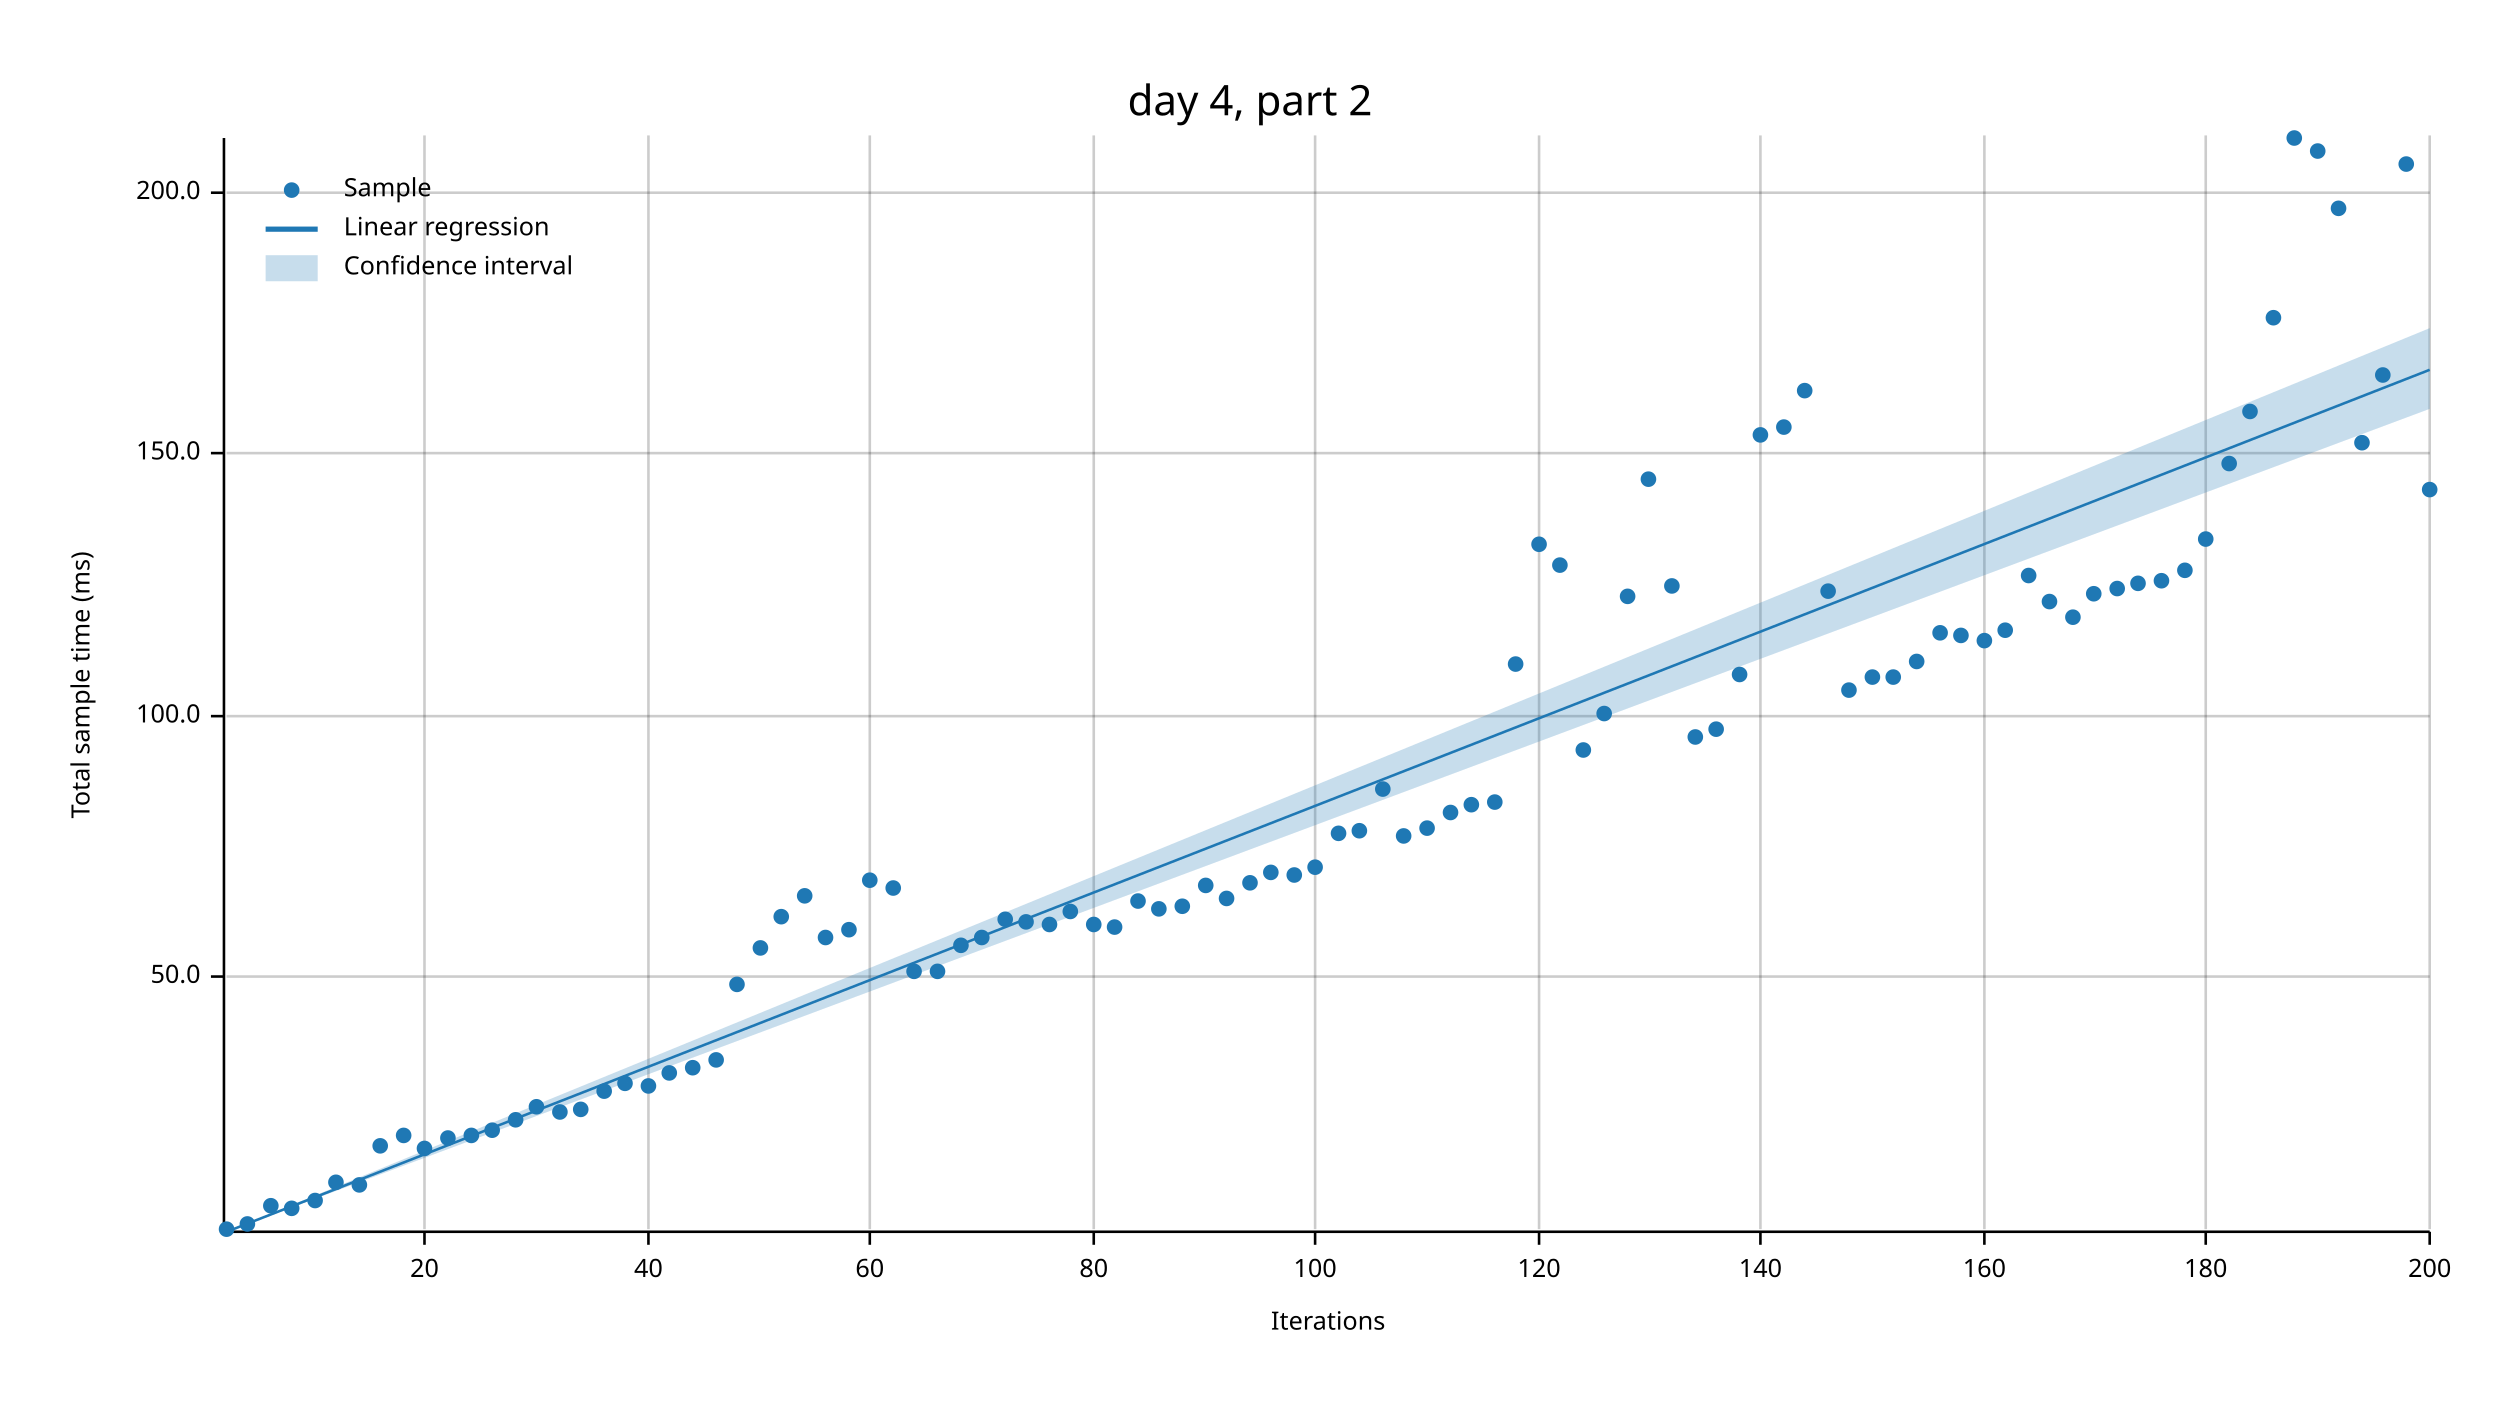
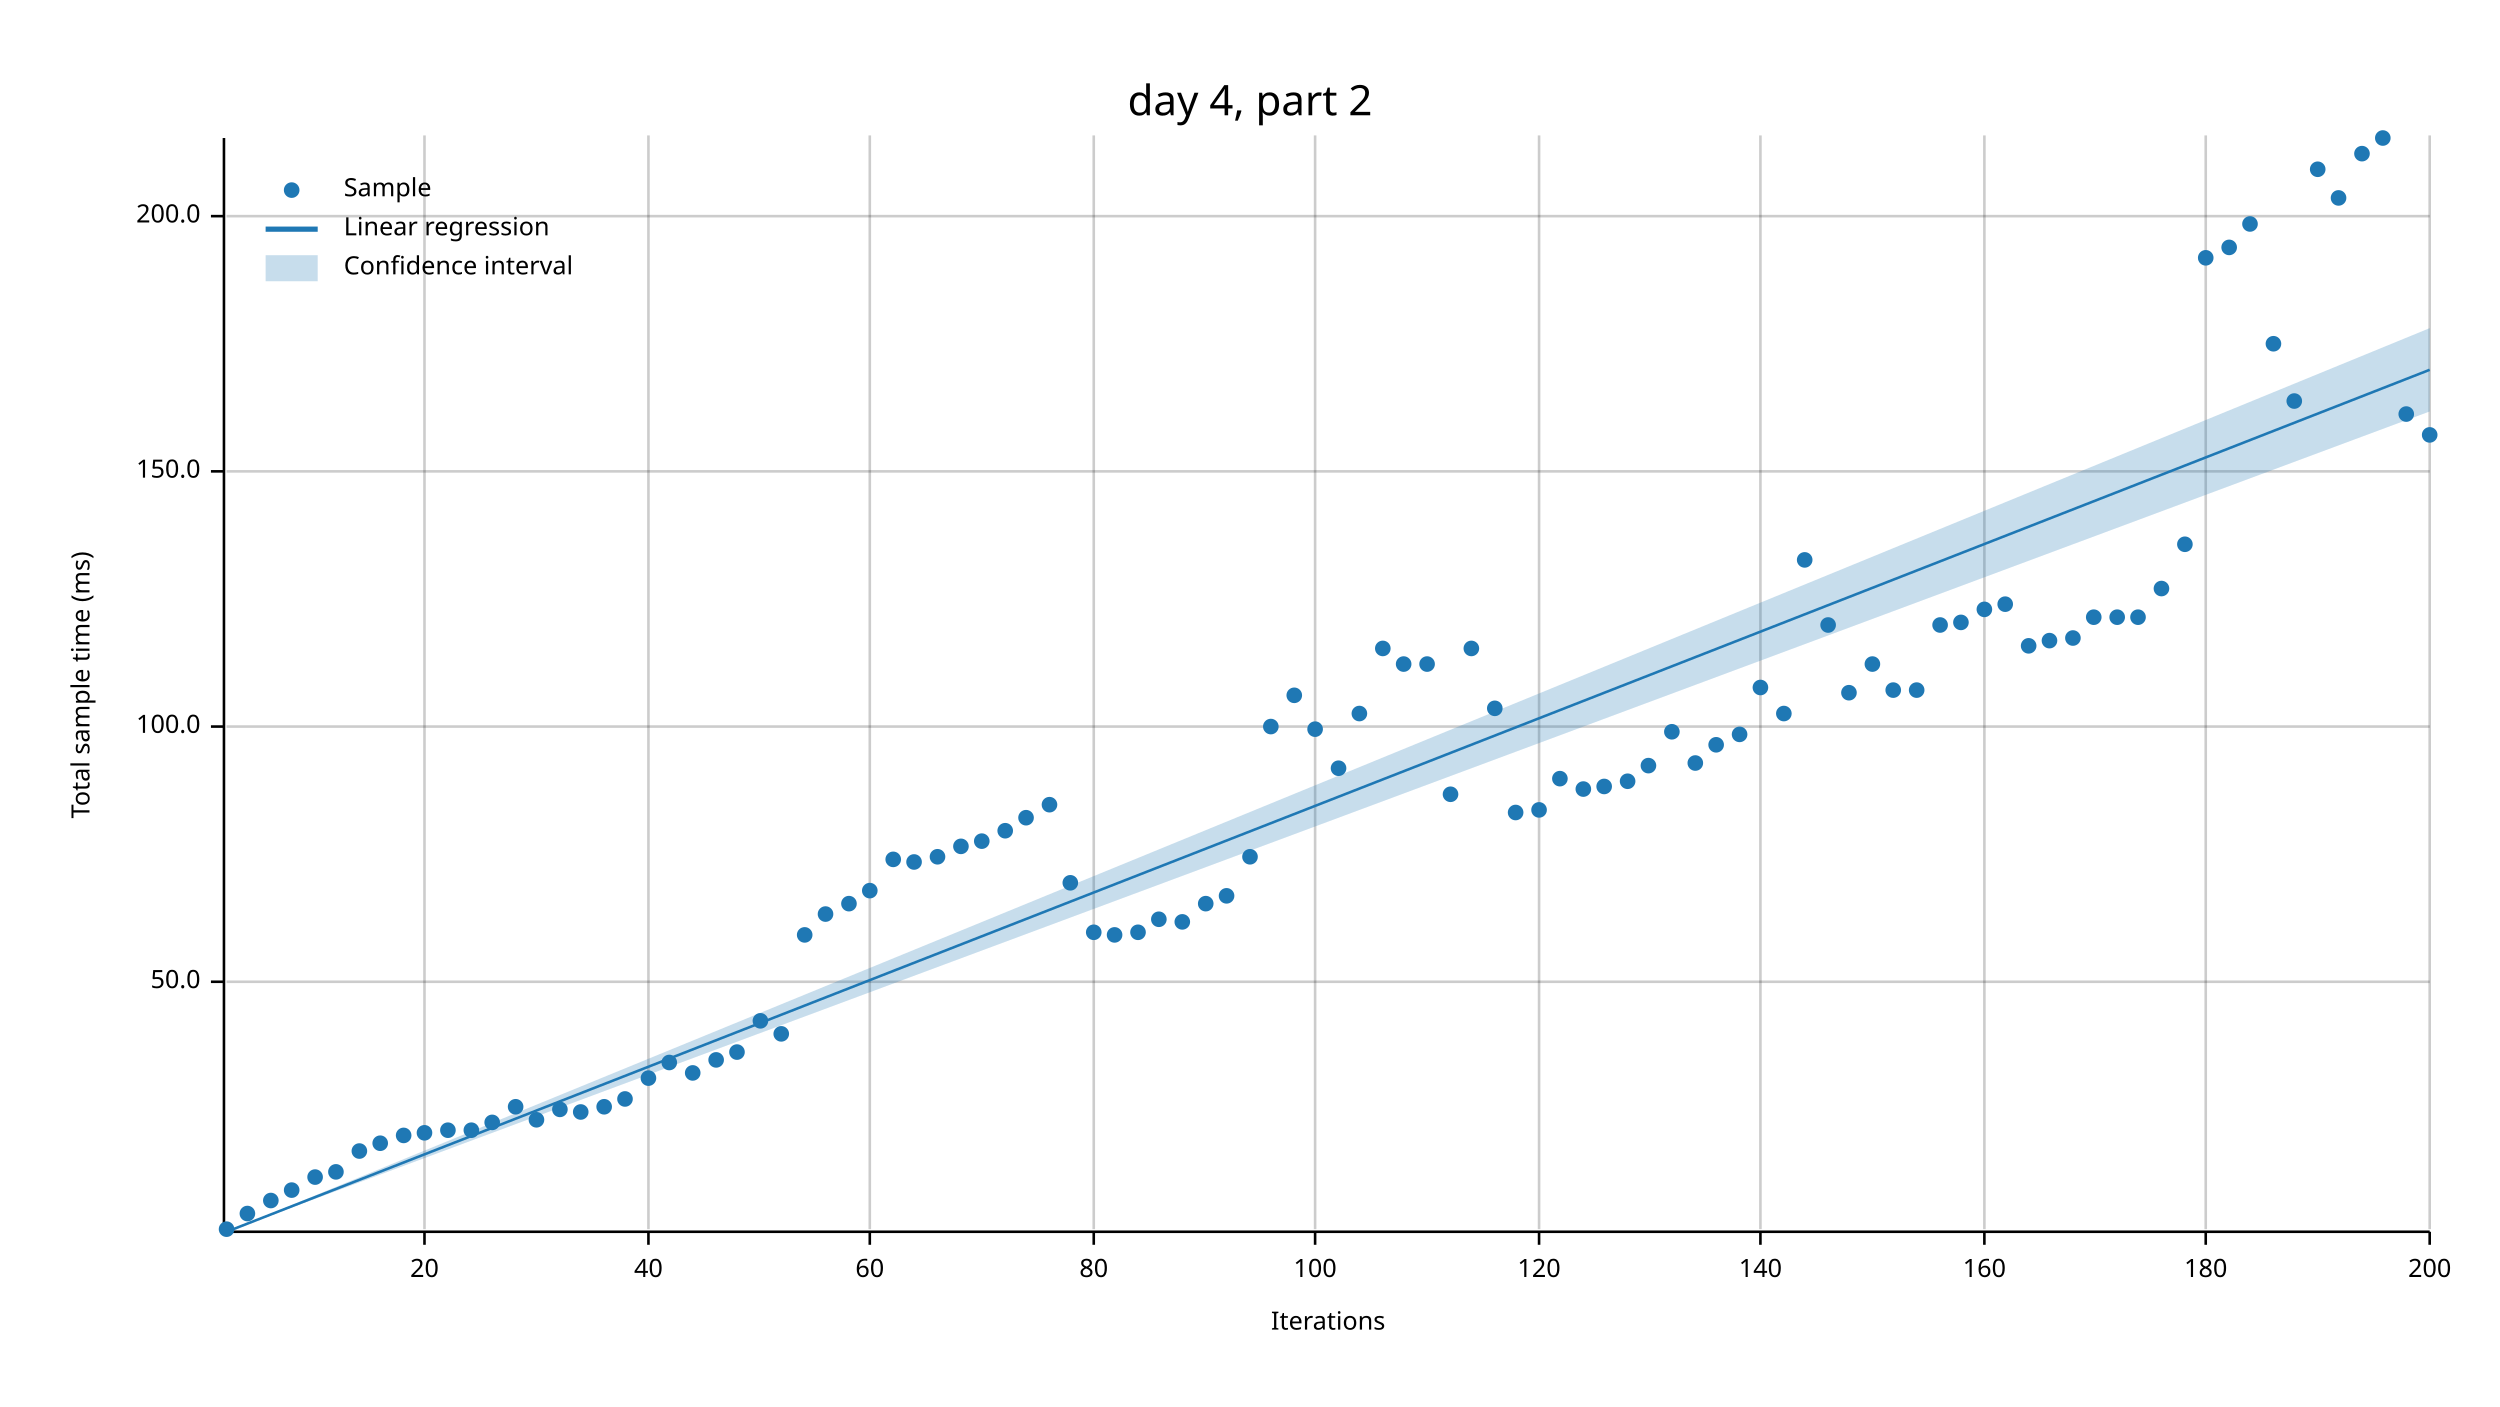
<svg xmlns="http://www.w3.org/2000/svg" width="960" height="540" viewBox="0 0 960 540">
  <text x="480" y="32" dy="0.76em" text-anchor="middle" font-family="sans-serif" font-size="16.129" opacity="1" fill="#000000">
day 4, part 2
</text>
  <text x="27" y="263" dy="0.76em" text-anchor="middle" font-family="sans-serif" font-size="9.677" opacity="1" fill="#000000" transform="rotate(270, 27, 263)">
Total sample time (ms)
</text>
  <text x="510" y="513" dy="-0.5ex" text-anchor="middle" font-family="sans-serif" font-size="9.677" opacity="1" fill="#000000">
Iterations
</text>
  <line opacity="0.2" stroke="#000000" stroke-width="1" x1="163" y1="472" x2="163" y2="52" />
  <line opacity="0.2" stroke="#000000" stroke-width="1" x1="249" y1="472" x2="249" y2="52" />
  <line opacity="0.2" stroke="#000000" stroke-width="1" x1="334" y1="472" x2="334" y2="52" />
  <line opacity="0.2" stroke="#000000" stroke-width="1" x1="420" y1="472" x2="420" y2="52" />
  <line opacity="0.2" stroke="#000000" stroke-width="1" x1="505" y1="472" x2="505" y2="52" />
  <line opacity="0.2" stroke="#000000" stroke-width="1" x1="591" y1="472" x2="591" y2="52" />
  <line opacity="0.2" stroke="#000000" stroke-width="1" x1="676" y1="472" x2="676" y2="52" />
  <line opacity="0.2" stroke="#000000" stroke-width="1" x1="762" y1="472" x2="762" y2="52" />
  <line opacity="0.2" stroke="#000000" stroke-width="1" x1="847" y1="472" x2="847" y2="52" />
  <line opacity="0.2" stroke="#000000" stroke-width="1" x1="933" y1="472" x2="933" y2="52" />
-   <line opacity="0.2" stroke="#000000" stroke-width="1" x1="87" y1="375" x2="933" y2="375" />
-   <line opacity="0.2" stroke="#000000" stroke-width="1" x1="87" y1="275" x2="933" y2="275" />
-   <line opacity="0.2" stroke="#000000" stroke-width="1" x1="87" y1="174" x2="933" y2="174" />
-   <line opacity="0.2" stroke="#000000" stroke-width="1" x1="87" y1="74" x2="933" y2="74" />
+   <line opacity="0.2" stroke="#000000" stroke-width="1" x1="87" y1="377" x2="933" y2="377" />
+   <line opacity="0.2" stroke="#000000" stroke-width="1" x1="87" y1="279" x2="933" y2="279" />
+   <line opacity="0.2" stroke="#000000" stroke-width="1" x1="87" y1="181" x2="933" y2="181" />
+   <line opacity="0.2" stroke="#000000" stroke-width="1" x1="87" y1="83" x2="933" y2="83" />
  <polyline fill="none" opacity="1" stroke="#000000" stroke-width="1" points="86,53 86,473 " />
-   <text x="77" y="375" dy="0.5ex" text-anchor="end" font-family="sans-serif" font-size="9.677" opacity="1" fill="#000000">
+   <text x="77" y="377" dy="0.5ex" text-anchor="end" font-family="sans-serif" font-size="9.677" opacity="1" fill="#000000">
50.0
</text>
-   <polyline fill="none" opacity="1" stroke="#000000" stroke-width="1" points="81,375 86,375 " />
-   <text x="77" y="275" dy="0.5ex" text-anchor="end" font-family="sans-serif" font-size="9.677" opacity="1" fill="#000000">
+   <polyline fill="none" opacity="1" stroke="#000000" stroke-width="1" points="81,377 86,377 " />
+   <text x="77" y="279" dy="0.5ex" text-anchor="end" font-family="sans-serif" font-size="9.677" opacity="1" fill="#000000">
100.0
</text>
-   <polyline fill="none" opacity="1" stroke="#000000" stroke-width="1" points="81,275 86,275 " />
-   <text x="77" y="174" dy="0.5ex" text-anchor="end" font-family="sans-serif" font-size="9.677" opacity="1" fill="#000000">
+   <polyline fill="none" opacity="1" stroke="#000000" stroke-width="1" points="81,279 86,279 " />
+   <text x="77" y="181" dy="0.5ex" text-anchor="end" font-family="sans-serif" font-size="9.677" opacity="1" fill="#000000">
150.0
</text>
-   <polyline fill="none" opacity="1" stroke="#000000" stroke-width="1" points="81,174 86,174 " />
-   <text x="77" y="74" dy="0.5ex" text-anchor="end" font-family="sans-serif" font-size="9.677" opacity="1" fill="#000000">
+   <polyline fill="none" opacity="1" stroke="#000000" stroke-width="1" points="81,181 86,181 " />
+   <text x="77" y="83" dy="0.5ex" text-anchor="end" font-family="sans-serif" font-size="9.677" opacity="1" fill="#000000">
200.0
</text>
-   <polyline fill="none" opacity="1" stroke="#000000" stroke-width="1" points="81,74 86,74 " />
+   <polyline fill="none" opacity="1" stroke="#000000" stroke-width="1" points="81,83 86,83 " />
  <polyline fill="none" opacity="1" stroke="#000000" stroke-width="1" points="87,473 933,473 " />
  <text x="163" y="483" dy="0.76em" text-anchor="middle" font-family="sans-serif" font-size="9.677" opacity="1" fill="#000000">
20
</text>
  <polyline fill="none" opacity="1" stroke="#000000" stroke-width="1" points="163,473 163,478 " />
  <text x="249" y="483" dy="0.76em" text-anchor="middle" font-family="sans-serif" font-size="9.677" opacity="1" fill="#000000">
40
</text>
  <polyline fill="none" opacity="1" stroke="#000000" stroke-width="1" points="249,473 249,478 " />
  <text x="334" y="483" dy="0.76em" text-anchor="middle" font-family="sans-serif" font-size="9.677" opacity="1" fill="#000000">
60
</text>
  <polyline fill="none" opacity="1" stroke="#000000" stroke-width="1" points="334,473 334,478 " />
  <text x="420" y="483" dy="0.76em" text-anchor="middle" font-family="sans-serif" font-size="9.677" opacity="1" fill="#000000">
80
</text>
  <polyline fill="none" opacity="1" stroke="#000000" stroke-width="1" points="420,473 420,478 " />
  <text x="505" y="483" dy="0.76em" text-anchor="middle" font-family="sans-serif" font-size="9.677" opacity="1" fill="#000000">
100
</text>
  <polyline fill="none" opacity="1" stroke="#000000" stroke-width="1" points="505,473 505,478 " />
  <text x="591" y="483" dy="0.76em" text-anchor="middle" font-family="sans-serif" font-size="9.677" opacity="1" fill="#000000">
120
</text>
  <polyline fill="none" opacity="1" stroke="#000000" stroke-width="1" points="591,473 591,478 " />
  <text x="676" y="483" dy="0.76em" text-anchor="middle" font-family="sans-serif" font-size="9.677" opacity="1" fill="#000000">
140
</text>
  <polyline fill="none" opacity="1" stroke="#000000" stroke-width="1" points="676,473 676,478 " />
  <text x="762" y="483" dy="0.76em" text-anchor="middle" font-family="sans-serif" font-size="9.677" opacity="1" fill="#000000">
160
</text>
  <polyline fill="none" opacity="1" stroke="#000000" stroke-width="1" points="762,473 762,478 " />
  <text x="847" y="483" dy="0.76em" text-anchor="middle" font-family="sans-serif" font-size="9.677" opacity="1" fill="#000000">
180
</text>
  <polyline fill="none" opacity="1" stroke="#000000" stroke-width="1" points="847,473 847,478 " />
  <text x="933" y="483" dy="0.76em" text-anchor="middle" font-family="sans-serif" font-size="9.677" opacity="1" fill="#000000">
200
</text>
  <polyline fill="none" opacity="1" stroke="#000000" stroke-width="1" points="933,473 933,478 " />
  <circle cx="87" cy="472" r="3" opacity="1" fill="#1F78B4" stroke="none" />
-   <circle cx="95" cy="470" r="3" opacity="1" fill="#1F78B4" stroke="none" />
-   <circle cx="104" cy="463" r="3" opacity="1" fill="#1F78B4" stroke="none" />
-   <circle cx="112" cy="464" r="3" opacity="1" fill="#1F78B4" stroke="none" />
-   <circle cx="121" cy="461" r="3" opacity="1" fill="#1F78B4" stroke="none" />
-   <circle cx="129" cy="454" r="3" opacity="1" fill="#1F78B4" stroke="none" />
-   <circle cx="138" cy="455" r="3" opacity="1" fill="#1F78B4" stroke="none" />
-   <circle cx="146" cy="440" r="3" opacity="1" fill="#1F78B4" stroke="none" />
+   <circle cx="95" cy="466" r="3" opacity="1" fill="#1F78B4" stroke="none" />
+   <circle cx="104" cy="461" r="3" opacity="1" fill="#1F78B4" stroke="none" />
+   <circle cx="112" cy="457" r="3" opacity="1" fill="#1F78B4" stroke="none" />
+   <circle cx="121" cy="452" r="3" opacity="1" fill="#1F78B4" stroke="none" />
+   <circle cx="129" cy="450" r="3" opacity="1" fill="#1F78B4" stroke="none" />
+   <circle cx="138" cy="442" r="3" opacity="1" fill="#1F78B4" stroke="none" />
+   <circle cx="146" cy="439" r="3" opacity="1" fill="#1F78B4" stroke="none" />
  <circle cx="155" cy="436" r="3" opacity="1" fill="#1F78B4" stroke="none" />
-   <circle cx="163" cy="441" r="3" opacity="1" fill="#1F78B4" stroke="none" />
-   <circle cx="172" cy="437" r="3" opacity="1" fill="#1F78B4" stroke="none" />
-   <circle cx="181" cy="436" r="3" opacity="1" fill="#1F78B4" stroke="none" />
-   <circle cx="189" cy="434" r="3" opacity="1" fill="#1F78B4" stroke="none" />
-   <circle cx="198" cy="430" r="3" opacity="1" fill="#1F78B4" stroke="none" />
-   <circle cx="206" cy="425" r="3" opacity="1" fill="#1F78B4" stroke="none" />
-   <circle cx="215" cy="427" r="3" opacity="1" fill="#1F78B4" stroke="none" />
-   <circle cx="223" cy="426" r="3" opacity="1" fill="#1F78B4" stroke="none" />
-   <circle cx="232" cy="419" r="3" opacity="1" fill="#1F78B4" stroke="none" />
-   <circle cx="240" cy="416" r="3" opacity="1" fill="#1F78B4" stroke="none" />
-   <circle cx="249" cy="417" r="3" opacity="1" fill="#1F78B4" stroke="none" />
-   <circle cx="257" cy="412" r="3" opacity="1" fill="#1F78B4" stroke="none" />
-   <circle cx="266" cy="410" r="3" opacity="1" fill="#1F78B4" stroke="none" />
+   <circle cx="163" cy="435" r="3" opacity="1" fill="#1F78B4" stroke="none" />
+   <circle cx="172" cy="434" r="3" opacity="1" fill="#1F78B4" stroke="none" />
+   <circle cx="181" cy="434" r="3" opacity="1" fill="#1F78B4" stroke="none" />
+   <circle cx="189" cy="431" r="3" opacity="1" fill="#1F78B4" stroke="none" />
+   <circle cx="198" cy="425" r="3" opacity="1" fill="#1F78B4" stroke="none" />
+   <circle cx="206" cy="430" r="3" opacity="1" fill="#1F78B4" stroke="none" />
+   <circle cx="215" cy="426" r="3" opacity="1" fill="#1F78B4" stroke="none" />
+   <circle cx="223" cy="427" r="3" opacity="1" fill="#1F78B4" stroke="none" />
+   <circle cx="232" cy="425" r="3" opacity="1" fill="#1F78B4" stroke="none" />
+   <circle cx="240" cy="422" r="3" opacity="1" fill="#1F78B4" stroke="none" />
+   <circle cx="249" cy="414" r="3" opacity="1" fill="#1F78B4" stroke="none" />
+   <circle cx="257" cy="408" r="3" opacity="1" fill="#1F78B4" stroke="none" />
+   <circle cx="266" cy="412" r="3" opacity="1" fill="#1F78B4" stroke="none" />
  <circle cx="275" cy="407" r="3" opacity="1" fill="#1F78B4" stroke="none" />
-   <circle cx="283" cy="378" r="3" opacity="1" fill="#1F78B4" stroke="none" />
-   <circle cx="292" cy="364" r="3" opacity="1" fill="#1F78B4" stroke="none" />
-   <circle cx="300" cy="352" r="3" opacity="1" fill="#1F78B4" stroke="none" />
-   <circle cx="309" cy="344" r="3" opacity="1" fill="#1F78B4" stroke="none" />
-   <circle cx="317" cy="360" r="3" opacity="1" fill="#1F78B4" stroke="none" />
-   <circle cx="326" cy="357" r="3" opacity="1" fill="#1F78B4" stroke="none" />
-   <circle cx="334" cy="338" r="3" opacity="1" fill="#1F78B4" stroke="none" />
-   <circle cx="343" cy="341" r="3" opacity="1" fill="#1F78B4" stroke="none" />
-   <circle cx="351" cy="373" r="3" opacity="1" fill="#1F78B4" stroke="none" />
-   <circle cx="360" cy="373" r="3" opacity="1" fill="#1F78B4" stroke="none" />
-   <circle cx="369" cy="363" r="3" opacity="1" fill="#1F78B4" stroke="none" />
-   <circle cx="377" cy="360" r="3" opacity="1" fill="#1F78B4" stroke="none" />
-   <circle cx="386" cy="353" r="3" opacity="1" fill="#1F78B4" stroke="none" />
-   <circle cx="394" cy="354" r="3" opacity="1" fill="#1F78B4" stroke="none" />
-   <circle cx="403" cy="355" r="3" opacity="1" fill="#1F78B4" stroke="none" />
-   <circle cx="411" cy="350" r="3" opacity="1" fill="#1F78B4" stroke="none" />
-   <circle cx="420" cy="355" r="3" opacity="1" fill="#1F78B4" stroke="none" />
-   <circle cx="428" cy="356" r="3" opacity="1" fill="#1F78B4" stroke="none" />
-   <circle cx="437" cy="346" r="3" opacity="1" fill="#1F78B4" stroke="none" />
-   <circle cx="445" cy="349" r="3" opacity="1" fill="#1F78B4" stroke="none" />
-   <circle cx="454" cy="348" r="3" opacity="1" fill="#1F78B4" stroke="none" />
-   <circle cx="463" cy="340" r="3" opacity="1" fill="#1F78B4" stroke="none" />
-   <circle cx="471" cy="345" r="3" opacity="1" fill="#1F78B4" stroke="none" />
-   <circle cx="480" cy="339" r="3" opacity="1" fill="#1F78B4" stroke="none" />
-   <circle cx="488" cy="335" r="3" opacity="1" fill="#1F78B4" stroke="none" />
-   <circle cx="497" cy="336" r="3" opacity="1" fill="#1F78B4" stroke="none" />
-   <circle cx="505" cy="333" r="3" opacity="1" fill="#1F78B4" stroke="none" />
-   <circle cx="514" cy="320" r="3" opacity="1" fill="#1F78B4" stroke="none" />
-   <circle cx="522" cy="319" r="3" opacity="1" fill="#1F78B4" stroke="none" />
-   <circle cx="531" cy="303" r="3" opacity="1" fill="#1F78B4" stroke="none" />
-   <circle cx="539" cy="321" r="3" opacity="1" fill="#1F78B4" stroke="none" />
-   <circle cx="548" cy="318" r="3" opacity="1" fill="#1F78B4" stroke="none" />
-   <circle cx="557" cy="312" r="3" opacity="1" fill="#1F78B4" stroke="none" />
-   <circle cx="565" cy="309" r="3" opacity="1" fill="#1F78B4" stroke="none" />
-   <circle cx="574" cy="308" r="3" opacity="1" fill="#1F78B4" stroke="none" />
-   <circle cx="582" cy="255" r="3" opacity="1" fill="#1F78B4" stroke="none" />
-   <circle cx="591" cy="209" r="3" opacity="1" fill="#1F78B4" stroke="none" />
-   <circle cx="599" cy="217" r="3" opacity="1" fill="#1F78B4" stroke="none" />
-   <circle cx="608" cy="288" r="3" opacity="1" fill="#1F78B4" stroke="none" />
-   <circle cx="616" cy="274" r="3" opacity="1" fill="#1F78B4" stroke="none" />
-   <circle cx="625" cy="229" r="3" opacity="1" fill="#1F78B4" stroke="none" />
-   <circle cx="633" cy="184" r="3" opacity="1" fill="#1F78B4" stroke="none" />
-   <circle cx="642" cy="225" r="3" opacity="1" fill="#1F78B4" stroke="none" />
-   <circle cx="651" cy="283" r="3" opacity="1" fill="#1F78B4" stroke="none" />
-   <circle cx="659" cy="280" r="3" opacity="1" fill="#1F78B4" stroke="none" />
-   <circle cx="668" cy="259" r="3" opacity="1" fill="#1F78B4" stroke="none" />
-   <circle cx="676" cy="167" r="3" opacity="1" fill="#1F78B4" stroke="none" />
-   <circle cx="685" cy="164" r="3" opacity="1" fill="#1F78B4" stroke="none" />
-   <circle cx="693" cy="150" r="3" opacity="1" fill="#1F78B4" stroke="none" />
-   <circle cx="702" cy="227" r="3" opacity="1" fill="#1F78B4" stroke="none" />
-   <circle cx="710" cy="265" r="3" opacity="1" fill="#1F78B4" stroke="none" />
-   <circle cx="719" cy="260" r="3" opacity="1" fill="#1F78B4" stroke="none" />
-   <circle cx="727" cy="260" r="3" opacity="1" fill="#1F78B4" stroke="none" />
-   <circle cx="736" cy="254" r="3" opacity="1" fill="#1F78B4" stroke="none" />
-   <circle cx="745" cy="243" r="3" opacity="1" fill="#1F78B4" stroke="none" />
-   <circle cx="753" cy="244" r="3" opacity="1" fill="#1F78B4" stroke="none" />
-   <circle cx="762" cy="246" r="3" opacity="1" fill="#1F78B4" stroke="none" />
-   <circle cx="770" cy="242" r="3" opacity="1" fill="#1F78B4" stroke="none" />
-   <circle cx="779" cy="221" r="3" opacity="1" fill="#1F78B4" stroke="none" />
-   <circle cx="787" cy="231" r="3" opacity="1" fill="#1F78B4" stroke="none" />
-   <circle cx="796" cy="237" r="3" opacity="1" fill="#1F78B4" stroke="none" />
-   <circle cx="804" cy="228" r="3" opacity="1" fill="#1F78B4" stroke="none" />
-   <circle cx="813" cy="226" r="3" opacity="1" fill="#1F78B4" stroke="none" />
-   <circle cx="821" cy="224" r="3" opacity="1" fill="#1F78B4" stroke="none" />
-   <circle cx="830" cy="223" r="3" opacity="1" fill="#1F78B4" stroke="none" />
-   <circle cx="839" cy="219" r="3" opacity="1" fill="#1F78B4" stroke="none" />
-   <circle cx="847" cy="207" r="3" opacity="1" fill="#1F78B4" stroke="none" />
-   <circle cx="856" cy="178" r="3" opacity="1" fill="#1F78B4" stroke="none" />
-   <circle cx="864" cy="158" r="3" opacity="1" fill="#1F78B4" stroke="none" />
-   <circle cx="873" cy="122" r="3" opacity="1" fill="#1F78B4" stroke="none" />
-   <circle cx="881" cy="53" r="3" opacity="1" fill="#1F78B4" stroke="none" />
-   <circle cx="890" cy="58" r="3" opacity="1" fill="#1F78B4" stroke="none" />
-   <circle cx="898" cy="80" r="3" opacity="1" fill="#1F78B4" stroke="none" />
-   <circle cx="907" cy="170" r="3" opacity="1" fill="#1F78B4" stroke="none" />
-   <circle cx="915" cy="144" r="3" opacity="1" fill="#1F78B4" stroke="none" />
-   <circle cx="924" cy="63" r="3" opacity="1" fill="#1F78B4" stroke="none" />
-   <circle cx="933" cy="188" r="3" opacity="1" fill="#1F78B4" stroke="none" />
+   <circle cx="283" cy="404" r="3" opacity="1" fill="#1F78B4" stroke="none" />
+   <circle cx="292" cy="392" r="3" opacity="1" fill="#1F78B4" stroke="none" />
+   <circle cx="300" cy="397" r="3" opacity="1" fill="#1F78B4" stroke="none" />
+   <circle cx="309" cy="359" r="3" opacity="1" fill="#1F78B4" stroke="none" />
+   <circle cx="317" cy="351" r="3" opacity="1" fill="#1F78B4" stroke="none" />
+   <circle cx="326" cy="347" r="3" opacity="1" fill="#1F78B4" stroke="none" />
+   <circle cx="334" cy="342" r="3" opacity="1" fill="#1F78B4" stroke="none" />
+   <circle cx="343" cy="330" r="3" opacity="1" fill="#1F78B4" stroke="none" />
+   <circle cx="351" cy="331" r="3" opacity="1" fill="#1F78B4" stroke="none" />
+   <circle cx="360" cy="329" r="3" opacity="1" fill="#1F78B4" stroke="none" />
+   <circle cx="369" cy="325" r="3" opacity="1" fill="#1F78B4" stroke="none" />
+   <circle cx="377" cy="323" r="3" opacity="1" fill="#1F78B4" stroke="none" />
+   <circle cx="386" cy="319" r="3" opacity="1" fill="#1F78B4" stroke="none" />
+   <circle cx="394" cy="314" r="3" opacity="1" fill="#1F78B4" stroke="none" />
+   <circle cx="403" cy="309" r="3" opacity="1" fill="#1F78B4" stroke="none" />
+   <circle cx="411" cy="339" r="3" opacity="1" fill="#1F78B4" stroke="none" />
+   <circle cx="420" cy="358" r="3" opacity="1" fill="#1F78B4" stroke="none" />
+   <circle cx="428" cy="359" r="3" opacity="1" fill="#1F78B4" stroke="none" />
+   <circle cx="437" cy="358" r="3" opacity="1" fill="#1F78B4" stroke="none" />
+   <circle cx="445" cy="353" r="3" opacity="1" fill="#1F78B4" stroke="none" />
+   <circle cx="454" cy="354" r="3" opacity="1" fill="#1F78B4" stroke="none" />
+   <circle cx="463" cy="347" r="3" opacity="1" fill="#1F78B4" stroke="none" />
+   <circle cx="471" cy="344" r="3" opacity="1" fill="#1F78B4" stroke="none" />
+   <circle cx="480" cy="329" r="3" opacity="1" fill="#1F78B4" stroke="none" />
+   <circle cx="488" cy="279" r="3" opacity="1" fill="#1F78B4" stroke="none" />
+   <circle cx="497" cy="267" r="3" opacity="1" fill="#1F78B4" stroke="none" />
+   <circle cx="505" cy="280" r="3" opacity="1" fill="#1F78B4" stroke="none" />
+   <circle cx="514" cy="295" r="3" opacity="1" fill="#1F78B4" stroke="none" />
+   <circle cx="522" cy="274" r="3" opacity="1" fill="#1F78B4" stroke="none" />
+   <circle cx="531" cy="249" r="3" opacity="1" fill="#1F78B4" stroke="none" />
+   <circle cx="539" cy="255" r="3" opacity="1" fill="#1F78B4" stroke="none" />
+   <circle cx="548" cy="255" r="3" opacity="1" fill="#1F78B4" stroke="none" />
+   <circle cx="557" cy="305" r="3" opacity="1" fill="#1F78B4" stroke="none" />
+   <circle cx="565" cy="249" r="3" opacity="1" fill="#1F78B4" stroke="none" />
+   <circle cx="574" cy="272" r="3" opacity="1" fill="#1F78B4" stroke="none" />
+   <circle cx="582" cy="312" r="3" opacity="1" fill="#1F78B4" stroke="none" />
+   <circle cx="591" cy="311" r="3" opacity="1" fill="#1F78B4" stroke="none" />
+   <circle cx="599" cy="299" r="3" opacity="1" fill="#1F78B4" stroke="none" />
+   <circle cx="608" cy="303" r="3" opacity="1" fill="#1F78B4" stroke="none" />
+   <circle cx="616" cy="302" r="3" opacity="1" fill="#1F78B4" stroke="none" />
+   <circle cx="625" cy="300" r="3" opacity="1" fill="#1F78B4" stroke="none" />
+   <circle cx="633" cy="294" r="3" opacity="1" fill="#1F78B4" stroke="none" />
+   <circle cx="642" cy="281" r="3" opacity="1" fill="#1F78B4" stroke="none" />
+   <circle cx="651" cy="293" r="3" opacity="1" fill="#1F78B4" stroke="none" />
+   <circle cx="659" cy="286" r="3" opacity="1" fill="#1F78B4" stroke="none" />
+   <circle cx="668" cy="282" r="3" opacity="1" fill="#1F78B4" stroke="none" />
+   <circle cx="676" cy="264" r="3" opacity="1" fill="#1F78B4" stroke="none" />
+   <circle cx="685" cy="274" r="3" opacity="1" fill="#1F78B4" stroke="none" />
+   <circle cx="693" cy="215" r="3" opacity="1" fill="#1F78B4" stroke="none" />
+   <circle cx="702" cy="240" r="3" opacity="1" fill="#1F78B4" stroke="none" />
+   <circle cx="710" cy="266" r="3" opacity="1" fill="#1F78B4" stroke="none" />
+   <circle cx="719" cy="255" r="3" opacity="1" fill="#1F78B4" stroke="none" />
+   <circle cx="727" cy="265" r="3" opacity="1" fill="#1F78B4" stroke="none" />
+   <circle cx="736" cy="265" r="3" opacity="1" fill="#1F78B4" stroke="none" />
+   <circle cx="745" cy="240" r="3" opacity="1" fill="#1F78B4" stroke="none" />
+   <circle cx="753" cy="239" r="3" opacity="1" fill="#1F78B4" stroke="none" />
+   <circle cx="762" cy="234" r="3" opacity="1" fill="#1F78B4" stroke="none" />
+   <circle cx="770" cy="232" r="3" opacity="1" fill="#1F78B4" stroke="none" />
+   <circle cx="779" cy="248" r="3" opacity="1" fill="#1F78B4" stroke="none" />
+   <circle cx="787" cy="246" r="3" opacity="1" fill="#1F78B4" stroke="none" />
+   <circle cx="796" cy="245" r="3" opacity="1" fill="#1F78B4" stroke="none" />
+   <circle cx="804" cy="237" r="3" opacity="1" fill="#1F78B4" stroke="none" />
+   <circle cx="813" cy="237" r="3" opacity="1" fill="#1F78B4" stroke="none" />
+   <circle cx="821" cy="237" r="3" opacity="1" fill="#1F78B4" stroke="none" />
+   <circle cx="830" cy="226" r="3" opacity="1" fill="#1F78B4" stroke="none" />
+   <circle cx="839" cy="209" r="3" opacity="1" fill="#1F78B4" stroke="none" />
+   <circle cx="847" cy="99" r="3" opacity="1" fill="#1F78B4" stroke="none" />
+   <circle cx="856" cy="95" r="3" opacity="1" fill="#1F78B4" stroke="none" />
+   <circle cx="864" cy="86" r="3" opacity="1" fill="#1F78B4" stroke="none" />
+   <circle cx="873" cy="132" r="3" opacity="1" fill="#1F78B4" stroke="none" />
+   <circle cx="881" cy="154" r="3" opacity="1" fill="#1F78B4" stroke="none" />
+   <circle cx="890" cy="65" r="3" opacity="1" fill="#1F78B4" stroke="none" />
+   <circle cx="898" cy="76" r="3" opacity="1" fill="#1F78B4" stroke="none" />
+   <circle cx="907" cy="59" r="3" opacity="1" fill="#1F78B4" stroke="none" />
+   <circle cx="915" cy="53" r="3" opacity="1" fill="#1F78B4" stroke="none" />
+   <circle cx="924" cy="159" r="3" opacity="1" fill="#1F78B4" stroke="none" />
+   <circle cx="933" cy="167" r="3" opacity="1" fill="#1F78B4" stroke="none" />
  <polyline fill="none" opacity="1" stroke="#1F78B4" stroke-width="1" points="87,473 933,142 " />
-   <polygon opacity="0.25" fill="#1F78B4" points="87,473 933,157 933,126 " />
+   <polygon opacity="0.25" fill="#1F78B4" points="87,473 933,158 933,126 " />
  <text x="132" y="68" dy="0.76em" text-anchor="start" font-family="sans-serif" font-size="9.677" opacity="1" fill="#000000">
Sample
</text>
  <text x="132" y="83" dy="0.76em" text-anchor="start" font-family="sans-serif" font-size="9.677" opacity="1" fill="#000000">
Linear regression
</text>
  <text x="132" y="98" dy="0.76em" text-anchor="start" font-family="sans-serif" font-size="9.677" opacity="1" fill="#000000">
Confidence interval
</text>
  <circle cx="112" cy="73" r="3" opacity="1" fill="#1F78B4" stroke="none" />
  <polyline fill="none" opacity="1" stroke="#1F78B4" stroke-width="2" points="102,88 122,88 " />
  <rect x="102" y="98" width="20" height="10" opacity="0.25" fill="#1F78B4" stroke="none" />
</svg>
